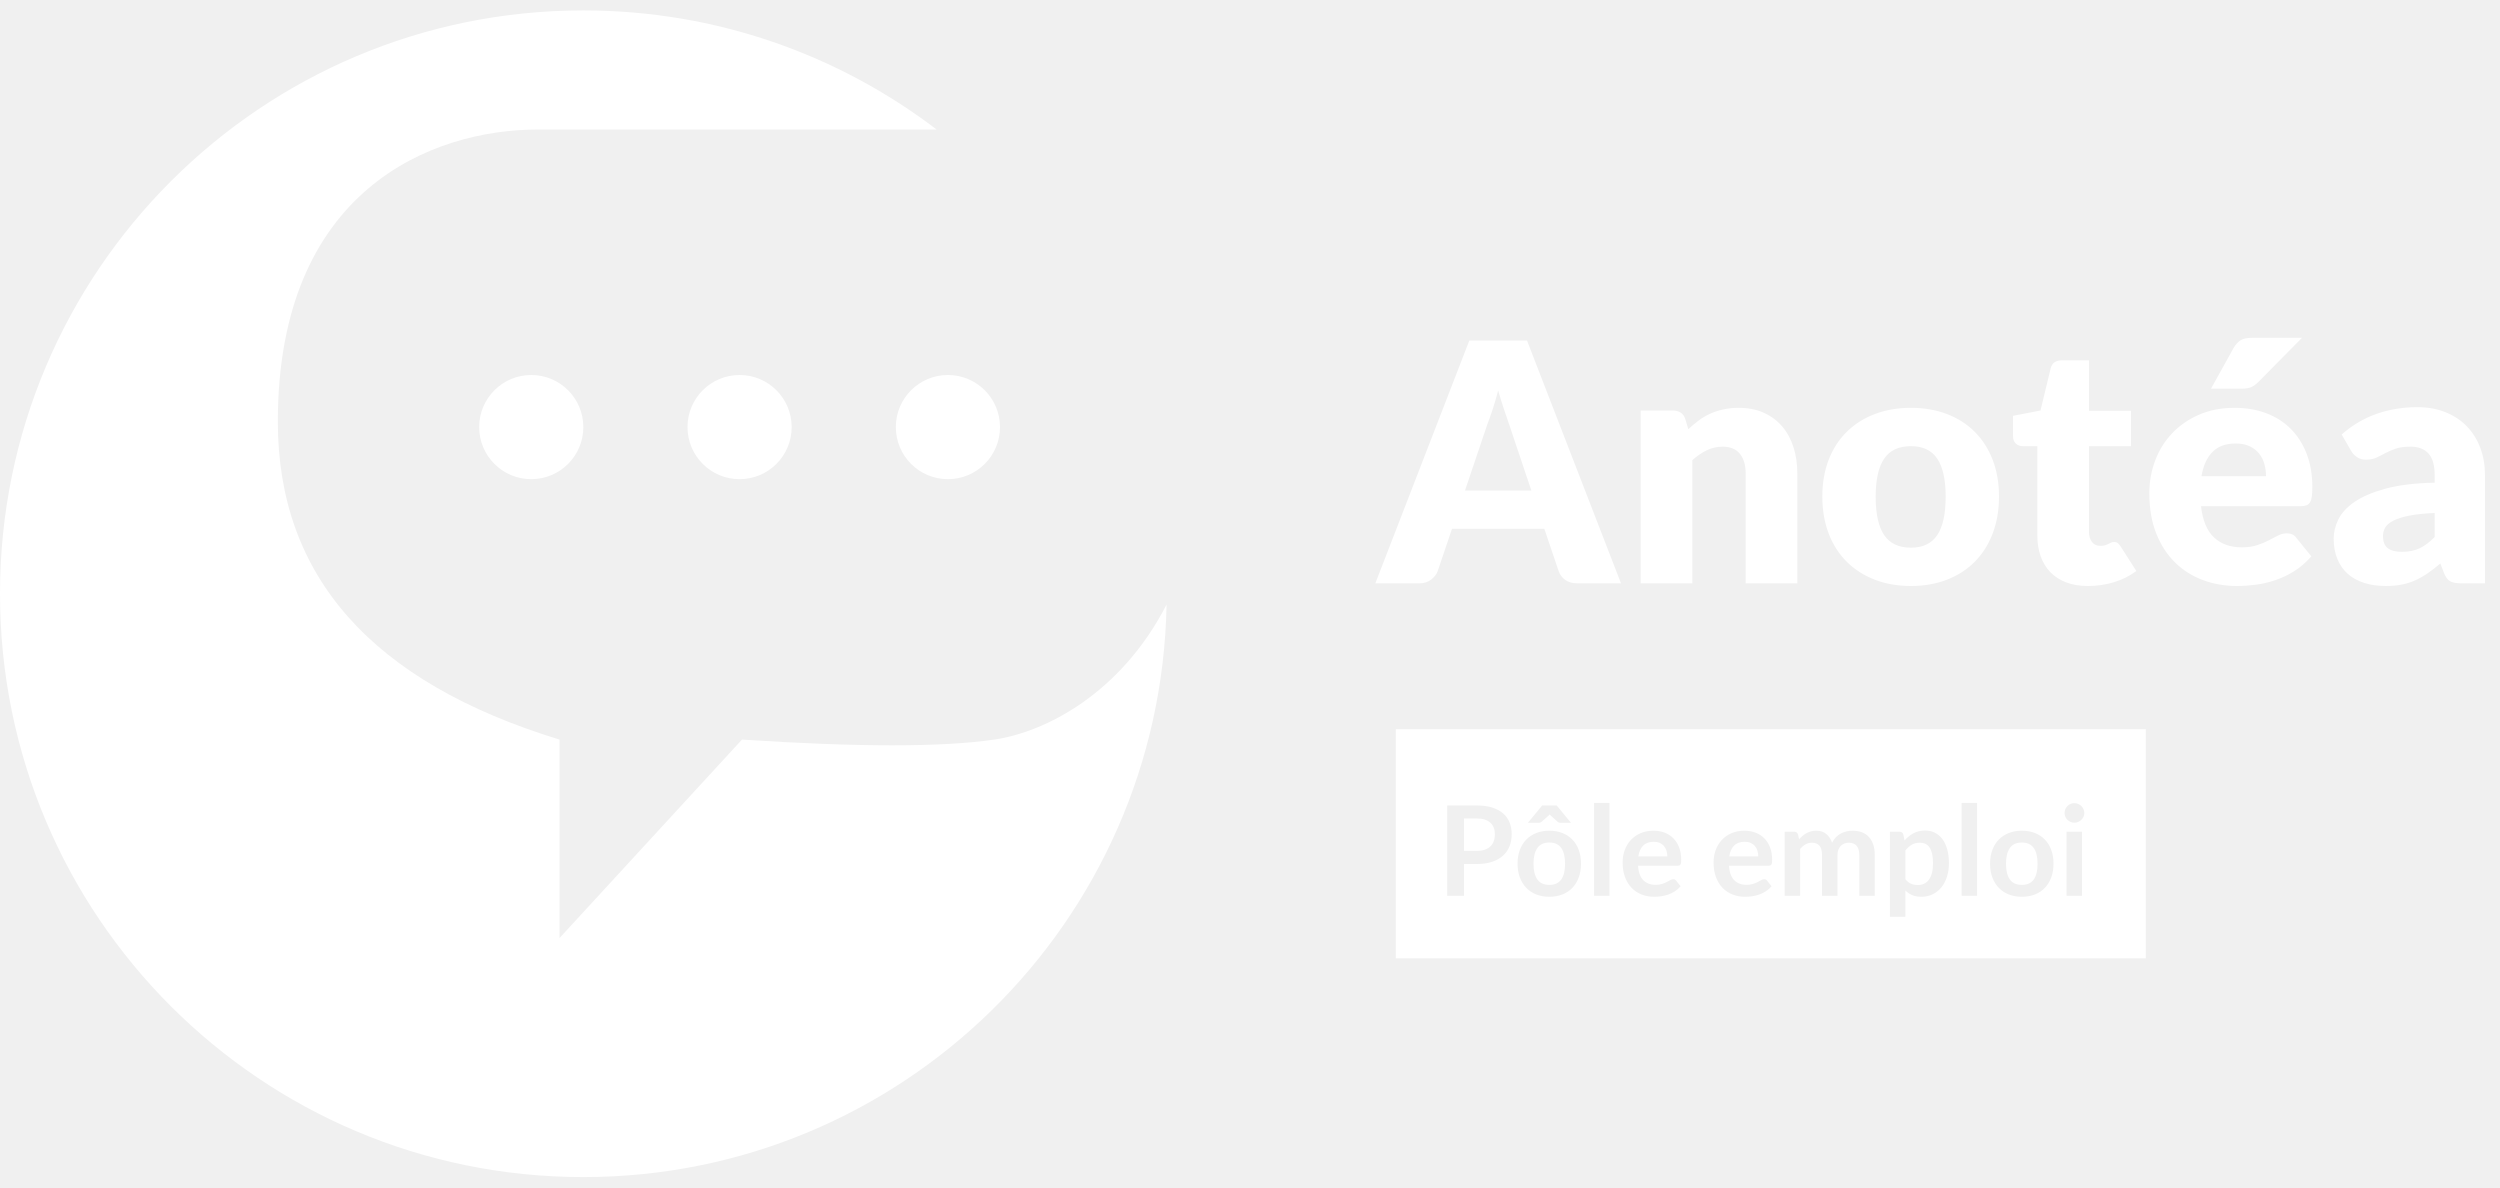
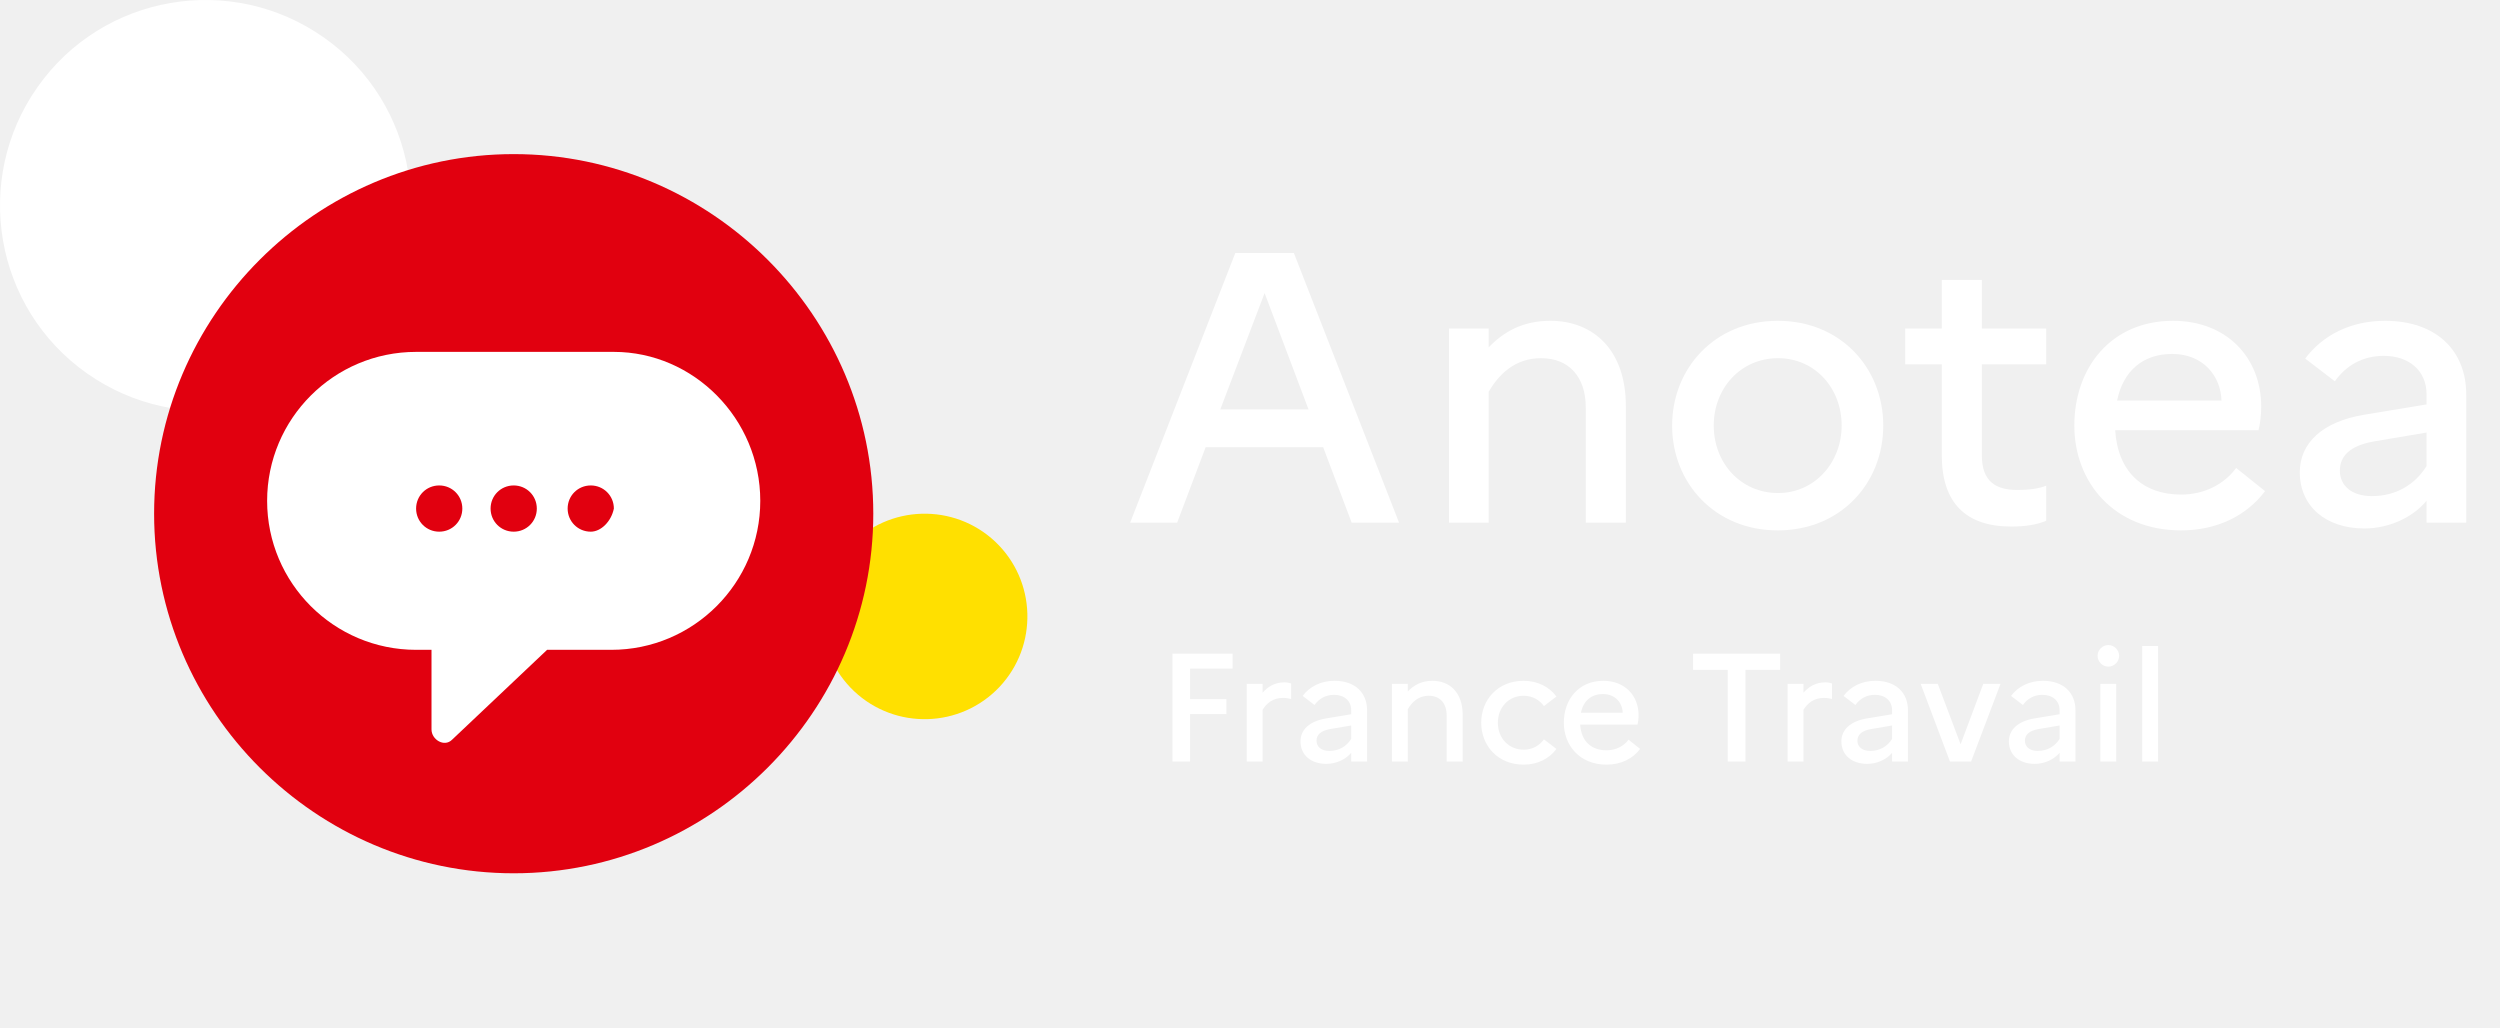
- <svg xmlns="http://www.w3.org/2000/svg" width="120px" height="57px" viewBox="0 0 120 57" version="1.1">
-   <g id="V2" stroke="none" stroke-width="1" fill="none" fill-rule="evenodd">
-     <g id="BO/Login-Empty" transform="translate(-165, -12)" fill="#FFFFFF">
-       <g id="logo" transform="translate(165, 12)">
-         <path d="M28,0.5 C34.374,0.5 40.25,2.63 44.956,6.216 L25.82,6.217 C20.725,6.217 13.336,9.113 13.336,20.24 C13.336,27.658 17.843,32.745 26.856,35.5 L26.856,35.5 L26.856,45.028 L35.615,35.5 C41.197,35.867 45.235,35.867 47.727,35.5 C50.185,35.138 53.804,33.287 55.995,29.019 C55.719,44.243 43.291,56.5 28,56.5 C12.536,56.5 2.22162039e-13,43.964 2.20268248e-13,28.5 C2.18374458e-13,13.036 12.536,0.5 28,0.5 Z M25.5,18 C26.881,18 28,19.119 28,20.5 C28,21.881 26.881,23 25.5,23 C24.119,23 23,21.881 23,20.5 C23,19.119 24.119,18 25.5,18 Z M35.5,18 C36.881,18 38,19.119 38,20.5 C38,21.881 36.881,23 35.5,23 C34.119,23 33,21.881 33,20.5 C33,19.119 34.119,18 35.5,18 Z M45.5,18 C46.881,18 48,19.119 48,20.5 C48,21.881 46.881,23 45.5,23 C44.119,23 43,21.881 43,20.5 C43,19.119 44.119,18 45.5,18 Z" fill-rule="nonzero" />
-         <path d="M77.808,28 L75.712,28 C75.477,28 75.284,27.945 75.132,27.836 C74.98,27.727 74.875,27.587 74.816,27.416 L74.128,25.384 L69.696,25.384 L69.008,27.416 C68.955,27.565 68.851,27.7 68.696,27.82 C68.541,27.94 68.352,28 68.128,28 L66.016,28 L70.528,16.344 L73.296,16.344 L77.808,28 Z M70.32,23.544 L73.504,23.544 L72.432,20.352 C72.363,20.149 72.281,19.911 72.188,19.636 C72.095,19.361 72.003,19.064 71.912,18.744 C71.827,19.069 71.739,19.371 71.648,19.648 C71.557,19.925 71.472,20.165 71.392,20.368 L70.32,23.544 Z M78.752,28 L78.752,19.704 L80.288,19.704 C80.443,19.704 80.572,19.739 80.676,19.808 C80.78,19.877 80.853,19.981 80.896,20.12 L81.04,20.6 C81.2,20.451 81.365,20.312 81.536,20.184 C81.707,20.056 81.889,19.948 82.084,19.86 C82.279,19.772 82.489,19.703 82.716,19.652 C82.943,19.601 83.189,19.576 83.456,19.576 C83.909,19.576 84.311,19.655 84.66,19.812 C85.009,19.969 85.304,20.188 85.544,20.468 C85.784,20.748 85.965,21.081 86.088,21.468 C86.211,21.855 86.272,22.275 86.272,22.728 L86.272,28 L83.792,28 L83.792,22.728 C83.792,22.323 83.699,22.007 83.512,21.78 C83.325,21.553 83.051,21.44 82.688,21.44 C82.416,21.44 82.16,21.499 81.92,21.616 C81.68,21.733 81.451,21.891 81.232,22.088 L81.232,28 L78.752,28 Z M91.728,19.576 C92.357,19.576 92.931,19.675 93.448,19.872 C93.965,20.069 94.409,20.352 94.78,20.72 C95.151,21.088 95.439,21.535 95.644,22.06 C95.849,22.585 95.952,23.176 95.952,23.832 C95.952,24.493 95.849,25.089 95.644,25.62 C95.439,26.151 95.151,26.601 94.78,26.972 C94.409,27.343 93.965,27.628 93.448,27.828 C92.931,28.028 92.357,28.128 91.728,28.128 C91.093,28.128 90.516,28.028 89.996,27.828 C89.476,27.628 89.028,27.343 88.652,26.972 C88.276,26.601 87.985,26.151 87.78,25.62 C87.575,25.089 87.472,24.493 87.472,23.832 C87.472,23.176 87.575,22.585 87.78,22.06 C87.985,21.535 88.276,21.088 88.652,20.72 C89.028,20.352 89.476,20.069 89.996,19.872 C90.516,19.675 91.093,19.576 91.728,19.576 Z M91.728,26.288 C92.299,26.288 92.719,26.087 92.988,25.684 C93.257,25.281 93.392,24.669 93.392,23.848 C93.392,23.027 93.257,22.416 92.988,22.016 C92.719,21.616 92.299,21.416 91.728,21.416 C91.141,21.416 90.712,21.616 90.44,22.016 C90.168,22.416 90.032,23.027 90.032,23.848 C90.032,24.669 90.168,25.281 90.44,25.684 C90.712,26.087 91.141,26.288 91.728,26.288 Z M100.224,28.128 C99.829,28.128 99.481,28.071 99.18,27.956 C98.879,27.841 98.625,27.679 98.42,27.468 C98.215,27.257 98.059,27.003 97.952,26.704 C97.845,26.405 97.792,26.072 97.792,25.704 L97.792,21.416 L97.088,21.416 C96.96,21.416 96.851,21.375 96.76,21.292 C96.669,21.209 96.624,21.088 96.624,20.928 L96.624,19.96 L97.944,19.704 L98.432,17.68 C98.496,17.424 98.677,17.296 98.976,17.296 L100.272,17.296 L100.272,19.72 L102.288,19.72 L102.288,21.416 L100.272,21.416 L100.272,25.536 C100.272,25.728 100.319,25.887 100.412,26.012 C100.505,26.137 100.64,26.2 100.816,26.2 C100.907,26.2 100.983,26.191 101.044,26.172 C101.105,26.153 101.159,26.132 101.204,26.108 C101.249,26.084 101.292,26.063 101.332,26.044 C101.372,26.025 101.419,26.016 101.472,26.016 C101.547,26.016 101.607,26.033 101.652,26.068 C101.697,26.103 101.744,26.157 101.792,26.232 L102.544,27.408 C102.224,27.648 101.864,27.828 101.464,27.948 C101.064,28.068 100.651,28.128 100.224,28.128 Z M107.264,19.576 C107.813,19.576 108.316,19.661 108.772,19.832 C109.228,20.003 109.62,20.251 109.948,20.576 C110.276,20.901 110.532,21.3 110.716,21.772 C110.9,22.244 110.992,22.779 110.992,23.376 C110.992,23.563 110.984,23.715 110.968,23.832 C110.952,23.949 110.923,24.043 110.88,24.112 C110.837,24.181 110.78,24.229 110.708,24.256 C110.636,24.283 110.544,24.296 110.432,24.296 L105.648,24.296 C105.728,24.989 105.939,25.492 106.28,25.804 C106.621,26.116 107.061,26.272 107.6,26.272 C107.888,26.272 108.136,26.237 108.344,26.168 C108.552,26.099 108.737,26.021 108.9,25.936 C109.063,25.851 109.212,25.773 109.348,25.704 C109.484,25.635 109.627,25.6 109.776,25.6 C109.973,25.6 110.123,25.672 110.224,25.816 L110.944,26.704 C110.688,26.997 110.412,27.236 110.116,27.42 C109.82,27.604 109.516,27.748 109.204,27.852 C108.892,27.956 108.58,28.028 108.268,28.068 C107.956,28.108 107.659,28.128 107.376,28.128 C106.795,28.128 106.249,28.033 105.74,27.844 C105.231,27.655 104.785,27.373 104.404,27 C104.023,26.627 103.721,26.163 103.5,25.608 C103.279,25.053 103.168,24.408 103.168,23.672 C103.168,23.117 103.263,22.592 103.452,22.096 C103.641,21.6 103.913,21.165 104.268,20.792 C104.623,20.419 105.052,20.123 105.556,19.904 C106.06,19.685 106.629,19.576 107.264,19.576 Z M107.312,21.288 C106.837,21.288 106.467,21.423 106.2,21.692 C105.933,21.961 105.757,22.349 105.672,22.856 L108.768,22.856 C108.768,22.659 108.743,22.467 108.692,22.28 C108.641,22.093 108.559,21.927 108.444,21.78 C108.329,21.633 108.179,21.515 107.992,21.424 C107.805,21.333 107.579,21.288 107.312,21.288 Z M110.496,16.216 L108.416,18.32 C108.293,18.443 108.176,18.529 108.064,18.58 C107.952,18.631 107.803,18.656 107.616,18.656 L106.128,18.656 L107.216,16.696 C107.307,16.541 107.413,16.423 107.536,16.34 C107.659,16.257 107.845,16.216 108.096,16.216 L110.496,16.216 Z M118.144,28 C117.909,28 117.732,27.968 117.612,27.904 C117.492,27.84 117.392,27.707 117.312,27.504 L117.136,27.048 C116.928,27.224 116.728,27.379 116.536,27.512 C116.344,27.645 116.145,27.759 115.94,27.852 C115.735,27.945 115.516,28.015 115.284,28.06 C115.052,28.105 114.795,28.128 114.512,28.128 C114.133,28.128 113.789,28.079 113.48,27.98 C113.171,27.881 112.908,27.736 112.692,27.544 C112.476,27.352 112.309,27.113 112.192,26.828 C112.075,26.543 112.016,26.213 112.016,25.84 C112.016,25.547 112.091,25.245 112.24,24.936 C112.389,24.627 112.648,24.345 113.016,24.092 C113.384,23.839 113.88,23.627 114.504,23.456 C115.128,23.285 115.915,23.189 116.864,23.168 L116.864,22.816 C116.864,22.331 116.764,21.98 116.564,21.764 C116.364,21.548 116.08,21.44 115.712,21.44 C115.419,21.44 115.179,21.472 114.992,21.536 C114.805,21.6 114.639,21.672 114.492,21.752 C114.345,21.832 114.203,21.904 114.064,21.968 C113.925,22.032 113.76,22.064 113.568,22.064 C113.397,22.064 113.252,22.023 113.132,21.94 C113.012,21.857 112.917,21.755 112.848,21.632 L112.4,20.856 C112.901,20.413 113.457,20.084 114.068,19.868 C114.679,19.652 115.333,19.544 116.032,19.544 C116.533,19.544 116.985,19.625 117.388,19.788 C117.791,19.951 118.132,20.177 118.412,20.468 C118.692,20.759 118.907,21.104 119.056,21.504 C119.205,21.904 119.28,22.341 119.28,22.816 L119.28,28 L118.144,28 Z M115.296,26.488 C115.616,26.488 115.896,26.432 116.136,26.32 C116.376,26.208 116.619,26.027 116.864,25.776 L116.864,24.624 C116.368,24.645 115.96,24.688 115.64,24.752 C115.32,24.816 115.067,24.896 114.88,24.992 C114.693,25.088 114.564,25.197 114.492,25.32 C114.42,25.443 114.384,25.576 114.384,25.72 C114.384,26.003 114.461,26.201 114.616,26.316 C114.771,26.431 114.997,26.488 115.296,26.488 Z" id="Anotéa" />
-         <g id="label-pe" transform="translate(67, 35)" fill-rule="nonzero">
-           <path d="M36,0 L36,11 L0,11 L0,0 L36,0 Z M25.412,4.865 C25.196,4.865 25.008,4.909 24.846,4.997 C24.685,5.085 24.543,5.2 24.419,5.342 L24.419,5.342 L24.359,5.057 C24.349,5.011 24.327,4.977 24.293,4.955 C24.259,4.933 24.218,4.922 24.17,4.922 L24.17,4.922 L23.717,4.922 L23.717,9.005 L24.458,9.005 L24.458,7.745 C24.554,7.839 24.662,7.912 24.784,7.965 C24.905,8.019 25.052,8.045 25.226,8.045 C25.428,8.045 25.61,8.005 25.773,7.923 C25.937,7.842 26.075,7.73 26.191,7.586 C26.306,7.442 26.394,7.272 26.456,7.076 C26.518,6.88 26.549,6.667 26.549,6.437 C26.549,6.185 26.522,5.962 26.466,5.766 C26.411,5.571 26.334,5.408 26.233,5.274 C26.131,5.141 26.012,5.04 25.872,4.97 C25.733,4.9 25.58,4.865 25.412,4.865 Z M7.37,4.874 C7.14,4.874 6.931,4.911 6.743,4.985 C6.555,5.059 6.395,5.164 6.261,5.3 C6.128,5.436 6.026,5.602 5.952,5.798 C5.879,5.994 5.843,6.213 5.843,6.455 C5.843,6.699 5.879,6.919 5.952,7.115 C6.026,7.311 6.128,7.478 6.261,7.616 C6.395,7.754 6.555,7.86 6.743,7.934 C6.931,8.008 7.14,8.045 7.37,8.045 C7.6,8.045 7.808,8.008 7.995,7.934 C8.183,7.86 8.342,7.754 8.474,7.616 C8.606,7.478 8.708,7.311 8.78,7.115 C8.852,6.919 8.888,6.699 8.888,6.455 C8.888,6.213 8.852,5.994 8.78,5.798 C8.708,5.602 8.606,5.436 8.474,5.3 C8.342,5.164 8.183,5.059 7.995,4.985 C7.808,4.911 7.6,4.874 7.37,4.874 Z M12.365,4.874 C12.135,4.874 11.929,4.914 11.745,4.994 C11.562,5.074 11.408,5.182 11.28,5.319 C11.153,5.457 11.056,5.617 10.988,5.803 C10.92,5.988 10.886,6.185 10.886,6.395 C10.886,6.665 10.925,6.902 11.003,7.107 C11.081,7.313 11.188,7.484 11.324,7.623 C11.46,7.763 11.62,7.867 11.804,7.939 C11.988,8.01 12.187,8.045 12.401,8.045 C12.509,8.045 12.62,8.037 12.736,8.021 C12.851,8.005 12.963,7.978 13.075,7.939 C13.186,7.899 13.292,7.848 13.394,7.782 C13.496,7.717 13.588,7.637 13.67,7.541 L13.67,7.541 L13.454,7.271 C13.438,7.249 13.419,7.232 13.397,7.22 C13.375,7.208 13.349,7.202 13.319,7.202 C13.273,7.202 13.226,7.216 13.177,7.244 C13.127,7.272 13.071,7.303 13.005,7.337 C12.94,7.371 12.865,7.402 12.777,7.43 C12.69,7.458 12.587,7.472 12.467,7.472 C12.223,7.472 12.027,7.398 11.879,7.25 C11.731,7.102 11.646,6.87 11.624,6.554 L11.624,6.554 L13.526,6.554 C13.56,6.554 13.588,6.55 13.61,6.54 C13.632,6.531 13.649,6.517 13.662,6.495 C13.676,6.474 13.684,6.446 13.69,6.409 C13.694,6.371 13.697,6.325 13.697,6.269 C13.697,6.047 13.664,5.85 13.598,5.676 C13.532,5.503 13.44,5.358 13.322,5.239 C13.204,5.119 13.064,5.029 12.9,4.967 C12.737,4.905 12.559,4.874 12.365,4.874 Z M16.73,4.874 C16.5,4.874 16.294,4.914 16.11,4.994 C15.927,5.074 15.773,5.182 15.646,5.319 C15.518,5.457 15.421,5.617 15.353,5.803 C15.285,5.988 15.251,6.185 15.251,6.395 C15.251,6.665 15.29,6.902 15.368,7.107 C15.446,7.313 15.553,7.484 15.689,7.623 C15.825,7.763 15.985,7.867 16.169,7.939 C16.353,8.01 16.552,8.045 16.766,8.045 C16.874,8.045 16.985,8.037 17.101,8.021 C17.216,8.005 17.328,7.978 17.439,7.939 C17.551,7.899 17.657,7.848 17.759,7.782 C17.861,7.717 17.953,7.637 18.035,7.541 L18.035,7.541 L17.819,7.271 C17.803,7.249 17.784,7.232 17.762,7.22 C17.74,7.208 17.714,7.202 17.684,7.202 C17.638,7.202 17.591,7.216 17.541,7.244 C17.492,7.272 17.436,7.303 17.37,7.337 C17.305,7.371 17.23,7.402 17.142,7.43 C17.055,7.458 16.952,7.472 16.832,7.472 C16.588,7.472 16.392,7.398 16.244,7.25 C16.096,7.102 16.011,6.87 15.989,6.554 L15.989,6.554 L17.891,6.554 C17.925,6.554 17.953,6.55 17.975,6.54 C17.997,6.531 18.014,6.517 18.027,6.495 C18.041,6.474 18.049,6.446 18.055,6.409 C18.059,6.371 18.062,6.325 18.062,6.269 C18.062,6.047 18.029,5.85 17.963,5.676 C17.897,5.503 17.805,5.358 17.687,5.239 C17.569,5.119 17.429,5.029 17.265,4.967 C17.102,4.905 16.924,4.874 16.73,4.874 Z M30.05,4.874 C29.82,4.874 29.611,4.911 29.423,4.985 C29.235,5.059 29.075,5.164 28.942,5.3 C28.808,5.436 28.706,5.602 28.633,5.798 C28.559,5.994 28.523,6.213 28.523,6.455 C28.523,6.699 28.559,6.919 28.633,7.115 C28.706,7.311 28.808,7.478 28.942,7.616 C29.075,7.754 29.235,7.86 29.423,7.934 C29.611,8.008 29.82,8.045 30.05,8.045 C30.28,8.045 30.488,8.008 30.675,7.934 C30.863,7.86 31.022,7.754 31.154,7.616 C31.286,7.478 31.388,7.311 31.46,7.115 C31.532,6.919 31.568,6.699 31.568,6.455 C31.568,6.213 31.532,5.994 31.46,5.798 C31.388,5.602 31.286,5.436 31.154,5.3 C31.022,5.164 30.863,5.059 30.675,4.985 C30.488,4.911 30.28,4.874 30.05,4.874 Z M3.878,3.662 L2.465,3.662 L2.465,8 L3.272,8 L3.272,6.473 L3.878,6.473 C4.16,6.473 4.406,6.438 4.616,6.368 C4.826,6.298 5.001,6.2 5.141,6.074 C5.281,5.948 5.386,5.798 5.456,5.622 C5.526,5.447 5.561,5.255 5.561,5.045 C5.561,4.843 5.528,4.657 5.462,4.487 C5.396,4.317 5.294,4.171 5.156,4.049 C5.018,3.927 4.843,3.832 4.631,3.764 C4.419,3.696 4.168,3.662 3.878,3.662 L3.878,3.662 Z M10.256,3.542 L9.515,3.542 L9.515,8 L10.256,8 L10.256,3.542 Z M21.926,4.874 C21.828,4.874 21.731,4.885 21.634,4.907 C21.536,4.929 21.445,4.963 21.359,5.009 C21.273,5.055 21.194,5.114 21.122,5.188 C21.05,5.261 20.99,5.348 20.942,5.45 C20.88,5.276 20.787,5.137 20.662,5.032 C20.536,4.926 20.377,4.874 20.183,4.874 C20.091,4.874 20.007,4.884 19.93,4.905 C19.852,4.927 19.781,4.955 19.713,4.991 C19.646,5.027 19.584,5.07 19.524,5.12 C19.465,5.17 19.409,5.225 19.355,5.285 L19.355,5.285 L19.307,5.057 C19.277,4.967 19.214,4.922 19.118,4.922 L19.118,4.922 L18.665,4.922 L18.665,8 L19.406,8 L19.406,5.747 C19.486,5.655 19.572,5.583 19.666,5.529 C19.759,5.476 19.858,5.45 19.964,5.45 C20.126,5.45 20.248,5.497 20.331,5.591 C20.415,5.685 20.456,5.835 20.456,6.041 L20.456,6.041 L20.456,8 L21.2,8 L21.2,6.041 C21.2,5.945 21.214,5.86 21.242,5.786 C21.27,5.712 21.308,5.651 21.358,5.601 C21.407,5.552 21.463,5.515 21.529,5.489 C21.594,5.463 21.664,5.45 21.74,5.45 C21.906,5.45 22.032,5.499 22.118,5.598 C22.204,5.698 22.247,5.845 22.247,6.041 L22.247,6.041 L22.247,8 L22.988,8 L22.988,6.041 C22.988,5.855 22.965,5.69 22.918,5.546 C22.87,5.402 22.802,5.28 22.712,5.18 C22.622,5.08 22.511,5.004 22.379,4.952 C22.247,4.9 22.096,4.874 21.926,4.874 Z M27.899,3.542 L27.158,3.542 L27.158,8 L27.899,8 L27.899,3.542 Z M32.936,4.922 L32.195,4.922 L32.195,8 L32.936,8 L32.936,4.922 Z M25.157,5.45 C25.255,5.45 25.342,5.468 25.419,5.504 C25.497,5.54 25.562,5.597 25.616,5.675 C25.67,5.753 25.711,5.854 25.741,5.979 C25.77,6.105 25.784,6.257 25.784,6.437 C25.784,6.615 25.767,6.769 25.733,6.901 C25.699,7.032 25.651,7.14 25.587,7.226 C25.524,7.312 25.448,7.376 25.357,7.418 C25.265,7.46 25.164,7.481 25.052,7.481 C24.938,7.481 24.832,7.461 24.733,7.42 C24.633,7.378 24.542,7.306 24.458,7.202 L24.458,7.202 L24.458,5.822 C24.552,5.704 24.653,5.613 24.762,5.548 C24.872,5.482 25.003,5.45 25.157,5.45 Z M7.37,5.441 C7.626,5.441 7.815,5.528 7.939,5.702 C8.062,5.876 8.123,6.129 8.123,6.461 C8.123,6.793 8.062,7.045 7.939,7.217 C7.815,7.389 7.626,7.475 7.37,7.475 C7.11,7.475 6.918,7.389 6.794,7.215 C6.67,7.042 6.608,6.791 6.608,6.461 C6.608,6.131 6.67,5.879 6.794,5.704 C6.918,5.528 7.11,5.441 7.37,5.441 Z M30.05,5.441 C30.306,5.441 30.495,5.528 30.619,5.702 C30.742,5.876 30.803,6.129 30.803,6.461 C30.803,6.793 30.742,7.045 30.619,7.217 C30.495,7.389 30.306,7.475 30.05,7.475 C29.79,7.475 29.598,7.389 29.474,7.215 C29.35,7.042 29.288,6.791 29.288,6.461 C29.288,6.131 29.35,5.879 29.474,5.704 C29.598,5.528 29.79,5.441 30.05,5.441 Z M12.38,5.405 C12.49,5.405 12.586,5.423 12.668,5.46 C12.75,5.498 12.818,5.548 12.872,5.612 C12.926,5.676 12.966,5.75 12.992,5.835 C13.018,5.921 13.031,6.011 13.031,6.107 L13.031,6.107 L11.639,6.107 C11.673,5.883 11.751,5.71 11.873,5.588 C11.995,5.466 12.164,5.405 12.38,5.405 Z M16.745,5.405 C16.855,5.405 16.951,5.423 17.033,5.46 C17.115,5.498 17.183,5.548 17.237,5.612 C17.291,5.676 17.331,5.75 17.357,5.835 C17.383,5.921 17.396,6.011 17.396,6.107 L17.396,6.107 L16.004,6.107 C16.038,5.883 16.116,5.71 16.238,5.588 C16.36,5.466 16.529,5.405 16.745,5.405 Z M3.878,4.286 C4.026,4.286 4.155,4.303 4.265,4.338 C4.375,4.374 4.466,4.424 4.538,4.49 C4.61,4.556 4.664,4.636 4.7,4.73 C4.736,4.824 4.754,4.929 4.754,5.045 C4.754,5.167 4.736,5.277 4.7,5.377 C4.664,5.476 4.61,5.559 4.538,5.628 C4.466,5.698 4.375,5.75 4.265,5.787 C4.155,5.825 4.026,5.843 3.878,5.843 L3.878,5.843 L3.272,5.843 L3.272,4.286 Z M7.721,3.662 L7.025,3.662 L6.338,4.496 L6.851,4.496 C6.881,4.496 6.909,4.491 6.936,4.479 C6.964,4.468 6.985,4.456 7.001,4.442 L7.001,4.442 L7.322,4.157 C7.332,4.147 7.342,4.137 7.354,4.127 C7.365,4.117 7.375,4.105 7.385,4.091 C7.395,4.105 7.405,4.117 7.417,4.127 L7.417,4.127 L7.448,4.157 L7.763,4.442 C7.801,4.478 7.851,4.496 7.913,4.496 L7.913,4.496 L8.408,4.496 L7.721,3.662 Z M32.567,3.551 C32.503,3.551 32.443,3.563 32.386,3.588 C32.328,3.614 32.279,3.647 32.237,3.689 C32.195,3.731 32.162,3.781 32.136,3.839 C32.111,3.897 32.099,3.959 32.099,4.025 C32.099,4.089 32.111,4.149 32.136,4.205 C32.162,4.261 32.195,4.31 32.237,4.352 C32.279,4.394 32.328,4.427 32.386,4.452 C32.443,4.478 32.503,4.49 32.567,4.49 C32.633,4.49 32.695,4.478 32.753,4.452 C32.811,4.427 32.861,4.394 32.904,4.352 C32.948,4.31 32.982,4.261 33.008,4.205 C33.034,4.149 33.047,4.089 33.047,4.025 C33.047,3.959 33.034,3.897 33.008,3.839 C32.982,3.781 32.948,3.731 32.904,3.689 C32.861,3.647 32.811,3.614 32.753,3.588 C32.695,3.563 32.633,3.551 32.567,3.551 Z" id="Combined-Shape" />
-         </g>
-       </g>
-     </g>
+ <svg xmlns="http://www.w3.org/2000/svg" width="146" height="60" viewBox="0 0 146 60" fill="none">
+   <g clip-path="url(#clip0_26_1767)">
+     <path d="M66 30.525L72.142 14.775H75.562L81.705 30.525H78.938L77.272 26.115H70.41L68.745 30.525H66ZM71.265 23.91H76.418L73.853 17.115L71.265 23.91Z" fill="white" />
+     <path d="M84.622 30.525V19.185H86.939V20.288C87.794 19.387 88.919 18.735 90.539 18.735C93.037 18.735 94.949 20.422 94.949 23.707V30.525H92.609V23.797C92.609 21.997 91.619 20.918 89.999 20.918C88.447 20.918 87.524 21.885 86.939 22.875V30.525H84.622Z" fill="white" />
+     <path d="M103.817 18.735C107.507 18.735 109.982 21.503 109.982 24.855C109.982 28.207 107.507 30.975 103.817 30.975C100.15 30.975 97.652 28.207 97.652 24.855C97.652 21.503 100.15 18.735 103.817 18.735ZM103.84 28.793C105.977 28.793 107.552 27.015 107.552 24.855C107.552 22.65 105.977 20.918 103.84 20.918C101.657 20.918 100.082 22.672 100.082 24.855C100.082 27.038 101.657 28.793 103.84 28.793Z" fill="white" />
+     <path d="M113.4 26.587V21.277H111.262V19.185H113.4V16.35H115.74V19.185H119.497V21.277H115.74V26.587C115.74 28.117 116.55 28.613 117.81 28.613C118.575 28.613 119.092 28.523 119.497 28.365V30.413C118.957 30.637 118.327 30.75 117.45 30.75C114.795 30.75 113.4 29.355 113.4 26.587Z" fill="white" />
+     <path d="M132.279 28.68C131.221 30.098 129.489 30.975 127.374 30.975C123.459 30.975 121.141 28.163 121.141 24.855C121.141 21.457 123.301 18.735 126.901 18.735C130.029 18.735 132.054 20.872 132.054 23.753C132.054 24.27 131.986 24.788 131.896 25.125H123.526C123.684 27.6 125.191 28.883 127.374 28.883C128.746 28.883 129.894 28.275 130.591 27.33L132.279 28.68ZM126.856 20.67C125.169 20.67 123.999 21.637 123.639 23.392H129.736C129.691 21.975 128.679 20.67 126.856 20.67Z" fill="white" />
+     <path d="M138.088 30.863C135.838 30.863 134.308 29.58 134.308 27.578C134.308 25.867 135.636 24.63 138.043 24.225L141.711 23.617V23.032C141.711 21.637 140.676 20.782 139.213 20.782C137.976 20.782 137.008 21.345 136.356 22.267L134.623 20.94C135.636 19.59 137.256 18.735 139.281 18.735C142.341 18.735 144.028 20.535 144.028 23.032V30.525H141.711V29.242C140.901 30.233 139.483 30.863 138.088 30.863ZM136.648 27.488C136.648 28.365 137.346 28.973 138.516 28.973C139.933 28.973 141.036 28.297 141.711 27.218V25.26L138.651 25.777C137.233 26.025 136.648 26.633 136.648 27.488Z" fill="white" />
+     <path d="M68.472 44.475V38.175H71.982V39.048H69.498V40.83H71.622V41.703H69.498V44.475H68.472Z" fill="white" />
+     <path d="M72.809 44.475V39.939H73.736V40.452C74.051 40.101 74.447 39.849 75.005 39.849C75.149 39.849 75.284 39.876 75.401 39.912V40.821C75.257 40.785 75.113 40.758 74.924 40.758C74.348 40.758 73.97 41.064 73.736 41.451V44.475H72.809Z" fill="white" />
+     <path d="M77.461 44.61C76.561 44.61 75.949 44.097 75.949 43.296C75.949 42.612 76.48 42.117 77.443 41.955L78.91 41.712V41.478C78.91 40.92 78.496 40.578 77.911 40.578C77.416 40.578 77.029 40.803 76.768 41.172L76.075 40.641C76.48 40.101 77.128 39.759 77.938 39.759C79.162 39.759 79.837 40.479 79.837 41.478V44.475H78.91V43.962C78.586 44.358 78.019 44.61 77.461 44.61ZM76.885 43.26C76.885 43.611 77.164 43.854 77.632 43.854C78.199 43.854 78.64 43.584 78.91 43.152V42.369L77.686 42.576C77.119 42.675 76.885 42.918 76.885 43.26Z" fill="white" />
+     <path d="M81.29 44.475V39.939H82.217V40.38C82.559 40.02 83.009 39.759 83.657 39.759C84.656 39.759 85.421 40.434 85.421 41.748V44.475H84.485V41.784C84.485 41.064 84.089 40.632 83.441 40.632C82.82 40.632 82.451 41.019 82.217 41.415V44.475H81.29Z" fill="white" />
+     <path d="M88.987 43.782C89.5 43.782 89.914 43.53 90.166 43.179L90.895 43.737C90.481 44.295 89.815 44.655 88.978 44.655C87.457 44.655 86.503 43.53 86.503 42.207C86.503 40.884 87.457 39.759 88.978 39.759C89.806 39.759 90.481 40.119 90.895 40.677L90.166 41.235C89.914 40.884 89.5 40.632 88.978 40.632C88.105 40.632 87.475 41.316 87.475 42.207C87.475 43.107 88.105 43.782 88.987 43.782Z" fill="white" />
+     <path d="M95.783 43.737C95.36 44.304 94.667 44.655 93.821 44.655C92.255 44.655 91.328 43.53 91.328 42.207C91.328 40.848 92.192 39.759 93.632 39.759C94.883 39.759 95.693 40.614 95.693 41.766C95.693 41.973 95.666 42.18 95.63 42.315H92.282C92.345 43.305 92.948 43.818 93.821 43.818C94.37 43.818 94.829 43.575 95.108 43.197L95.783 43.737ZM93.614 40.533C92.939 40.533 92.471 40.92 92.327 41.622H94.766C94.748 41.055 94.343 40.533 93.614 40.533Z" fill="white" />
+     <path d="M98.875 39.12V38.175H103.96V39.12H101.935V44.475H100.9V39.12H98.875Z" fill="white" />
+     <path d="M104.397 44.475V39.939H105.324V40.452C105.639 40.101 106.035 39.849 106.593 39.849C106.737 39.849 106.872 39.876 106.989 39.912V40.821C106.845 40.785 106.701 40.758 106.512 40.758C105.936 40.758 105.558 41.064 105.324 41.451V44.475H104.397Z" fill="white" />
+     <path d="M109.049 44.61C108.149 44.61 107.537 44.097 107.537 43.296C107.537 42.612 108.068 42.117 109.031 41.955L110.498 41.712V41.478C110.498 40.92 110.084 40.578 109.499 40.578C109.004 40.578 108.617 40.803 108.356 41.172L107.663 40.641C108.068 40.101 108.716 39.759 109.526 39.759C110.75 39.759 111.425 40.479 111.425 41.478V44.475H110.498V43.962C110.174 44.358 109.607 44.61 109.049 44.61ZM108.473 43.26C108.473 43.611 108.752 43.854 109.22 43.854C109.787 43.854 110.228 43.584 110.498 43.152V42.369L109.274 42.576C108.707 42.675 108.473 42.918 108.473 43.26Z" fill="white" />
+     <path d="M112.168 39.939H113.167L114.499 43.467L115.822 39.939H116.83L115.111 44.475H113.878L112.168 39.939Z" fill="white" />
+     <path d="M118.831 44.61C117.931 44.61 117.319 44.097 117.319 43.296C117.319 42.612 117.85 42.117 118.813 41.955L120.28 41.712V41.478C120.28 40.92 119.866 40.578 119.281 40.578C118.786 40.578 118.399 40.803 118.138 41.172L117.445 40.641C117.85 40.101 118.498 39.759 119.308 39.759C120.532 39.759 121.207 40.479 121.207 41.478V44.475H120.28V43.962C119.956 44.358 119.389 44.61 118.831 44.61ZM118.255 43.26C118.255 43.611 118.534 43.854 119.002 43.854C119.569 43.854 120.01 43.584 120.28 43.152V42.369L119.056 42.576C118.489 42.675 118.255 42.918 118.255 43.26Z" fill="white" />
+     <path d="M123.128 38.931C122.786 38.931 122.498 38.643 122.498 38.301C122.498 37.959 122.786 37.671 123.128 37.671C123.47 37.671 123.758 37.959 123.758 38.301C123.758 38.643 123.47 38.931 123.128 38.931ZM122.66 44.475V39.939H123.587V44.475H122.66Z" fill="white" />
+     <path d="M125.104 44.475V37.725H126.031V44.475H125.104Z" fill="white" />
+     <path d="M21.809 18.914C17.995 24.333 10.505 25.622 5.086 21.809C-0.333 17.995 -1.622 10.505 2.191 5.086C6.005 -0.333 13.495 -1.622 18.914 2.191C24.333 6.005 25.622 13.495 21.809 18.914Z" fill="white" />
+     <path d="M58.37 40.117C56.092 42.528 52.294 42.636 49.883 40.37C47.472 38.092 47.364 34.294 49.63 31.883C51.908 29.472 55.706 29.364 58.117 31.63C60.528 33.908 60.636 37.706 58.37 40.117Z" fill="#FFE000" />
+     <path d="M51 30C51 41.55 41.55 51 30 51C18.45 51 9 41.55 9 30C9 18.45 18.45 9 30 9C41.55 9 51 18.45 51 30Z" fill="#E1000F" />
+     <path d="M35.85 20.55H24.3C19.5 20.55 15.6 24.45 15.6 29.25C15.6 34.05 19.5 37.95 24.3 37.95H25.2V42.6C25.2 43.2 25.95 43.65 26.4 43.2L31.95 37.95H35.7C40.5 37.95 44.4 34.05 44.4 29.25C44.4 24.45 40.5 20.55 35.85 20.55ZM25.65 31.05C24.9 31.05 24.3 30.45 24.3 29.7C24.3 28.95 24.9 28.35 25.65 28.35C26.4 28.35 27 28.95 27 29.7C27 30.45 26.4 31.05 25.65 31.05ZM30 31.05C29.25 31.05 28.65 30.45 28.65 29.7C28.65 28.95 29.25 28.35 30 28.35C30.75 28.35 31.35 28.95 31.35 29.7C31.35 30.45 30.75 31.05 30 31.05ZM34.5 31.05C33.75 31.05 33.15 30.45 33.15 29.7C33.15 28.95 33.75 28.35 34.5 28.35C35.25 28.35 35.85 28.95 35.85 29.7C35.7 30.45 35.1 31.05 34.5 31.05Z" fill="white" />
  </g>
+   <defs>
+     <clipPath id="clip0_26_1767">
+       <rect width="145.5" height="60" fill="white" />
+     </clipPath>
+   </defs>
</svg>
